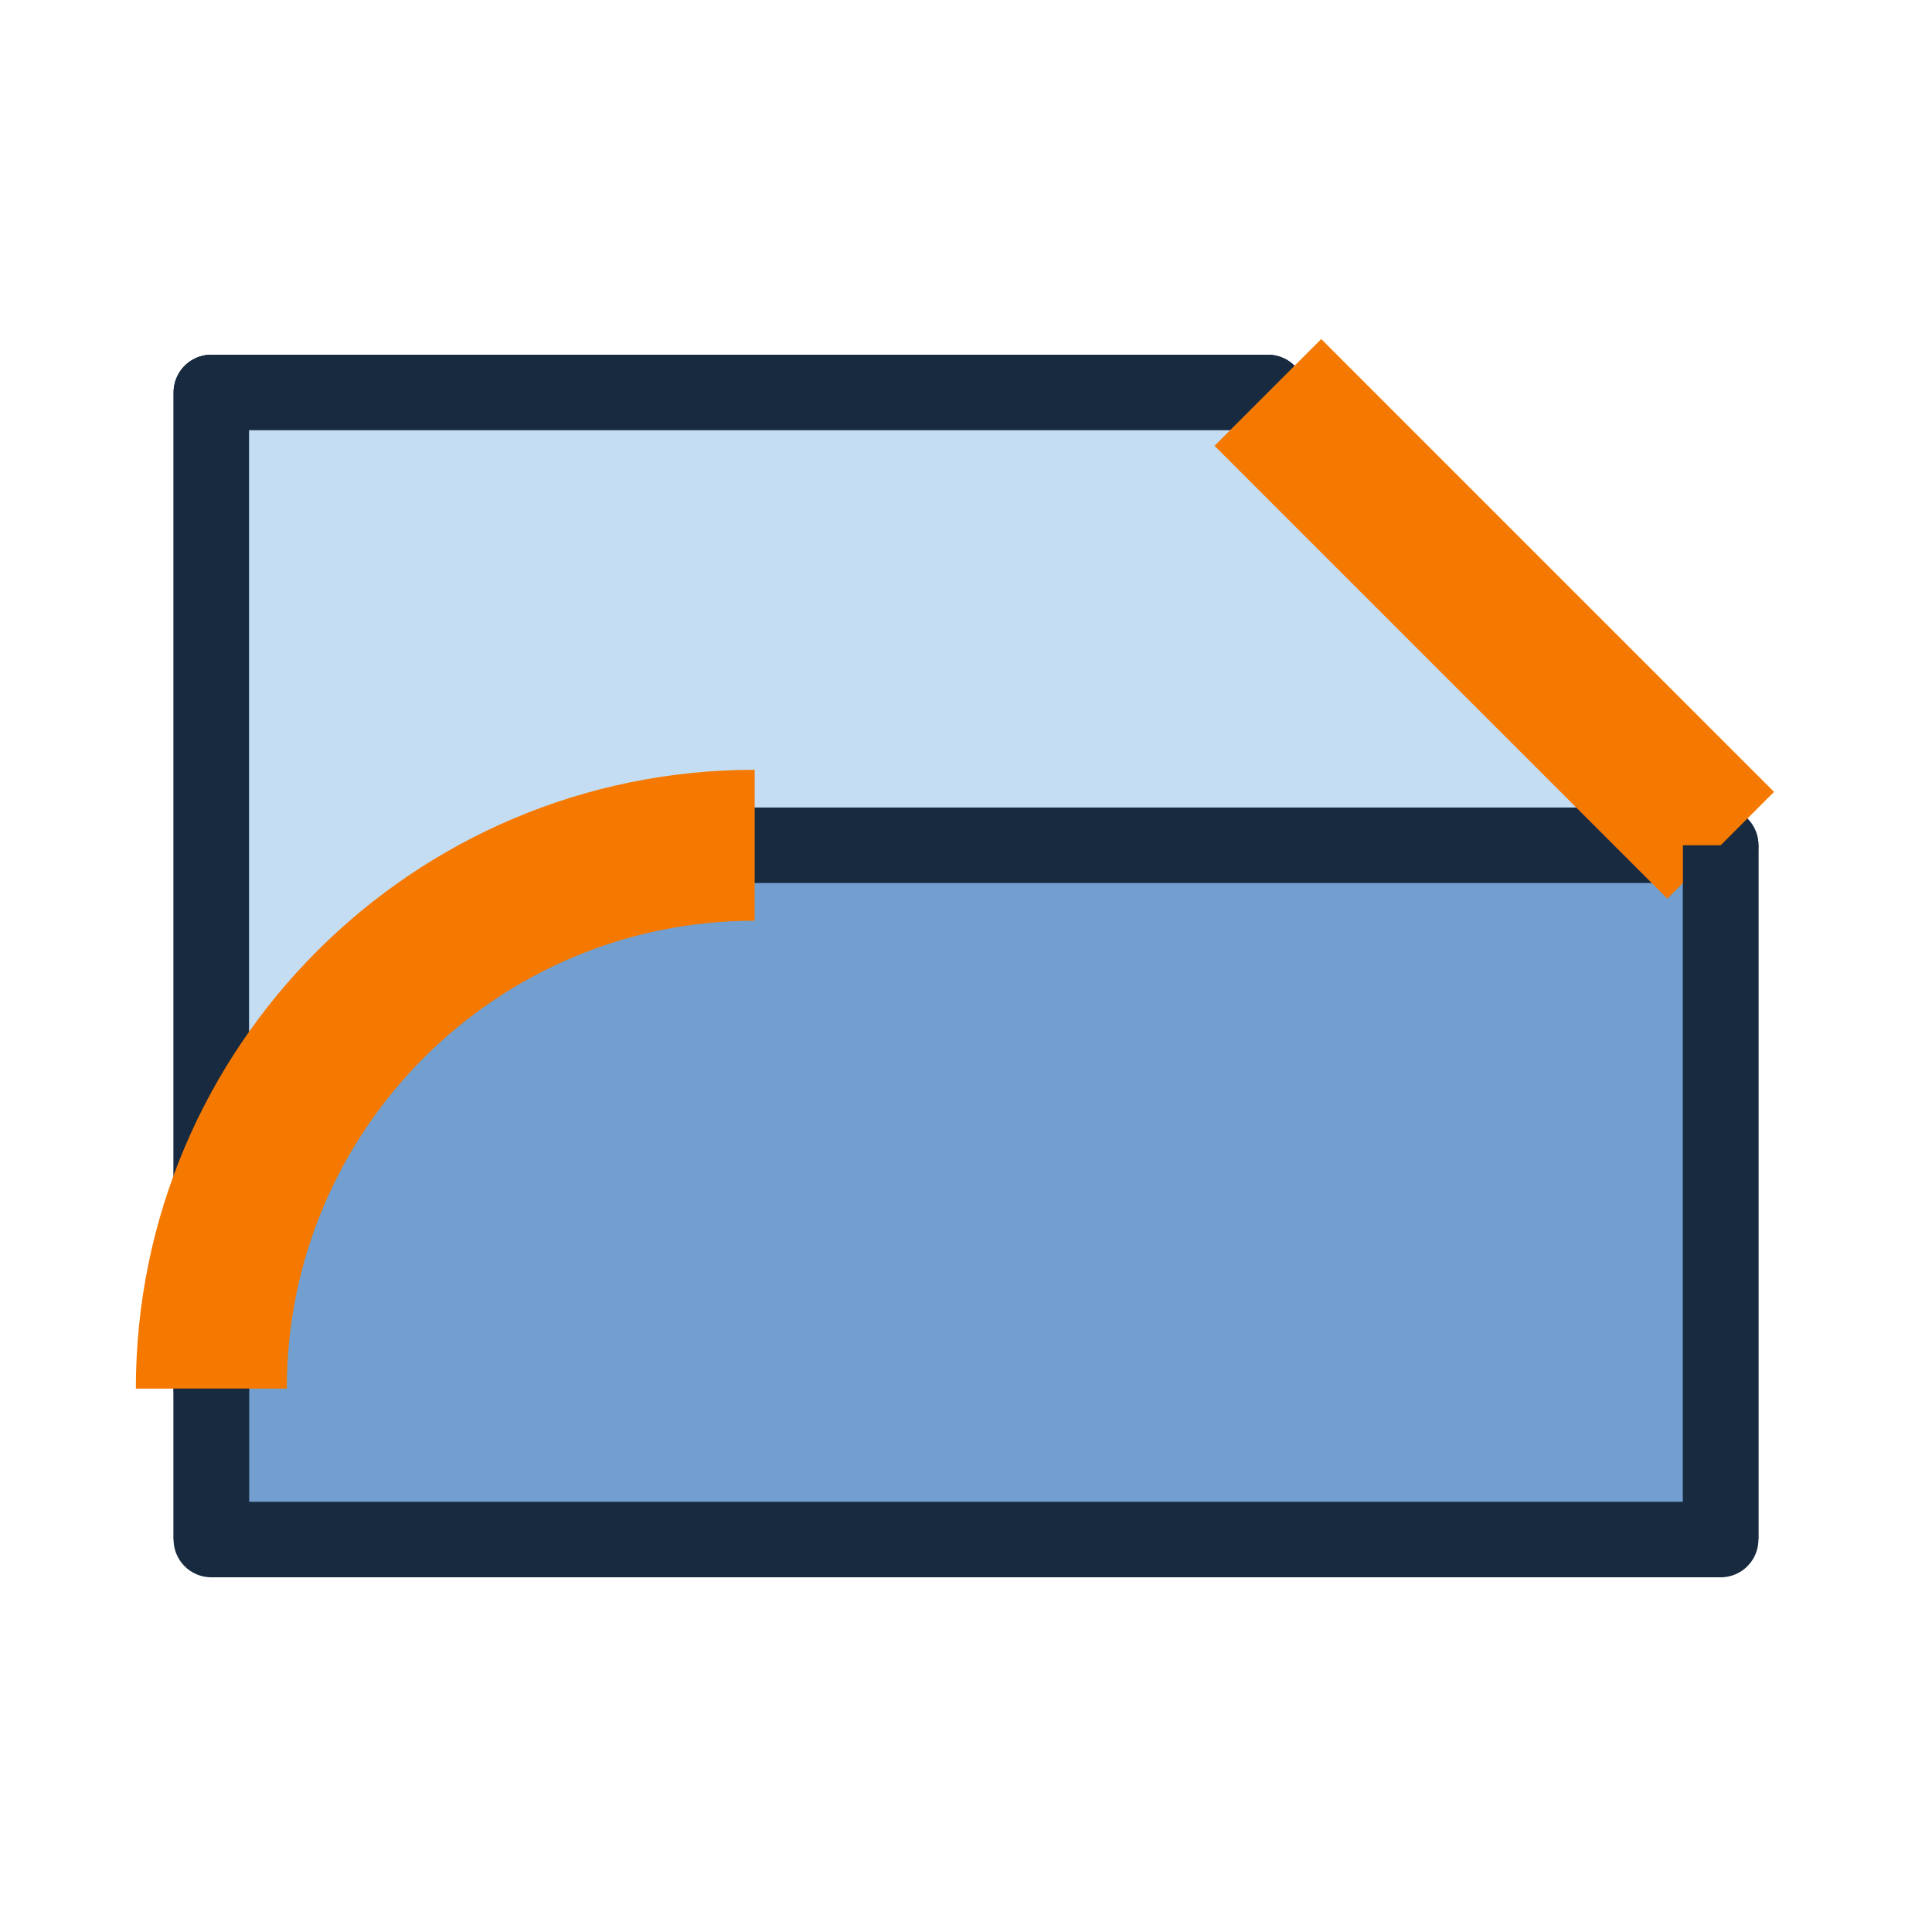
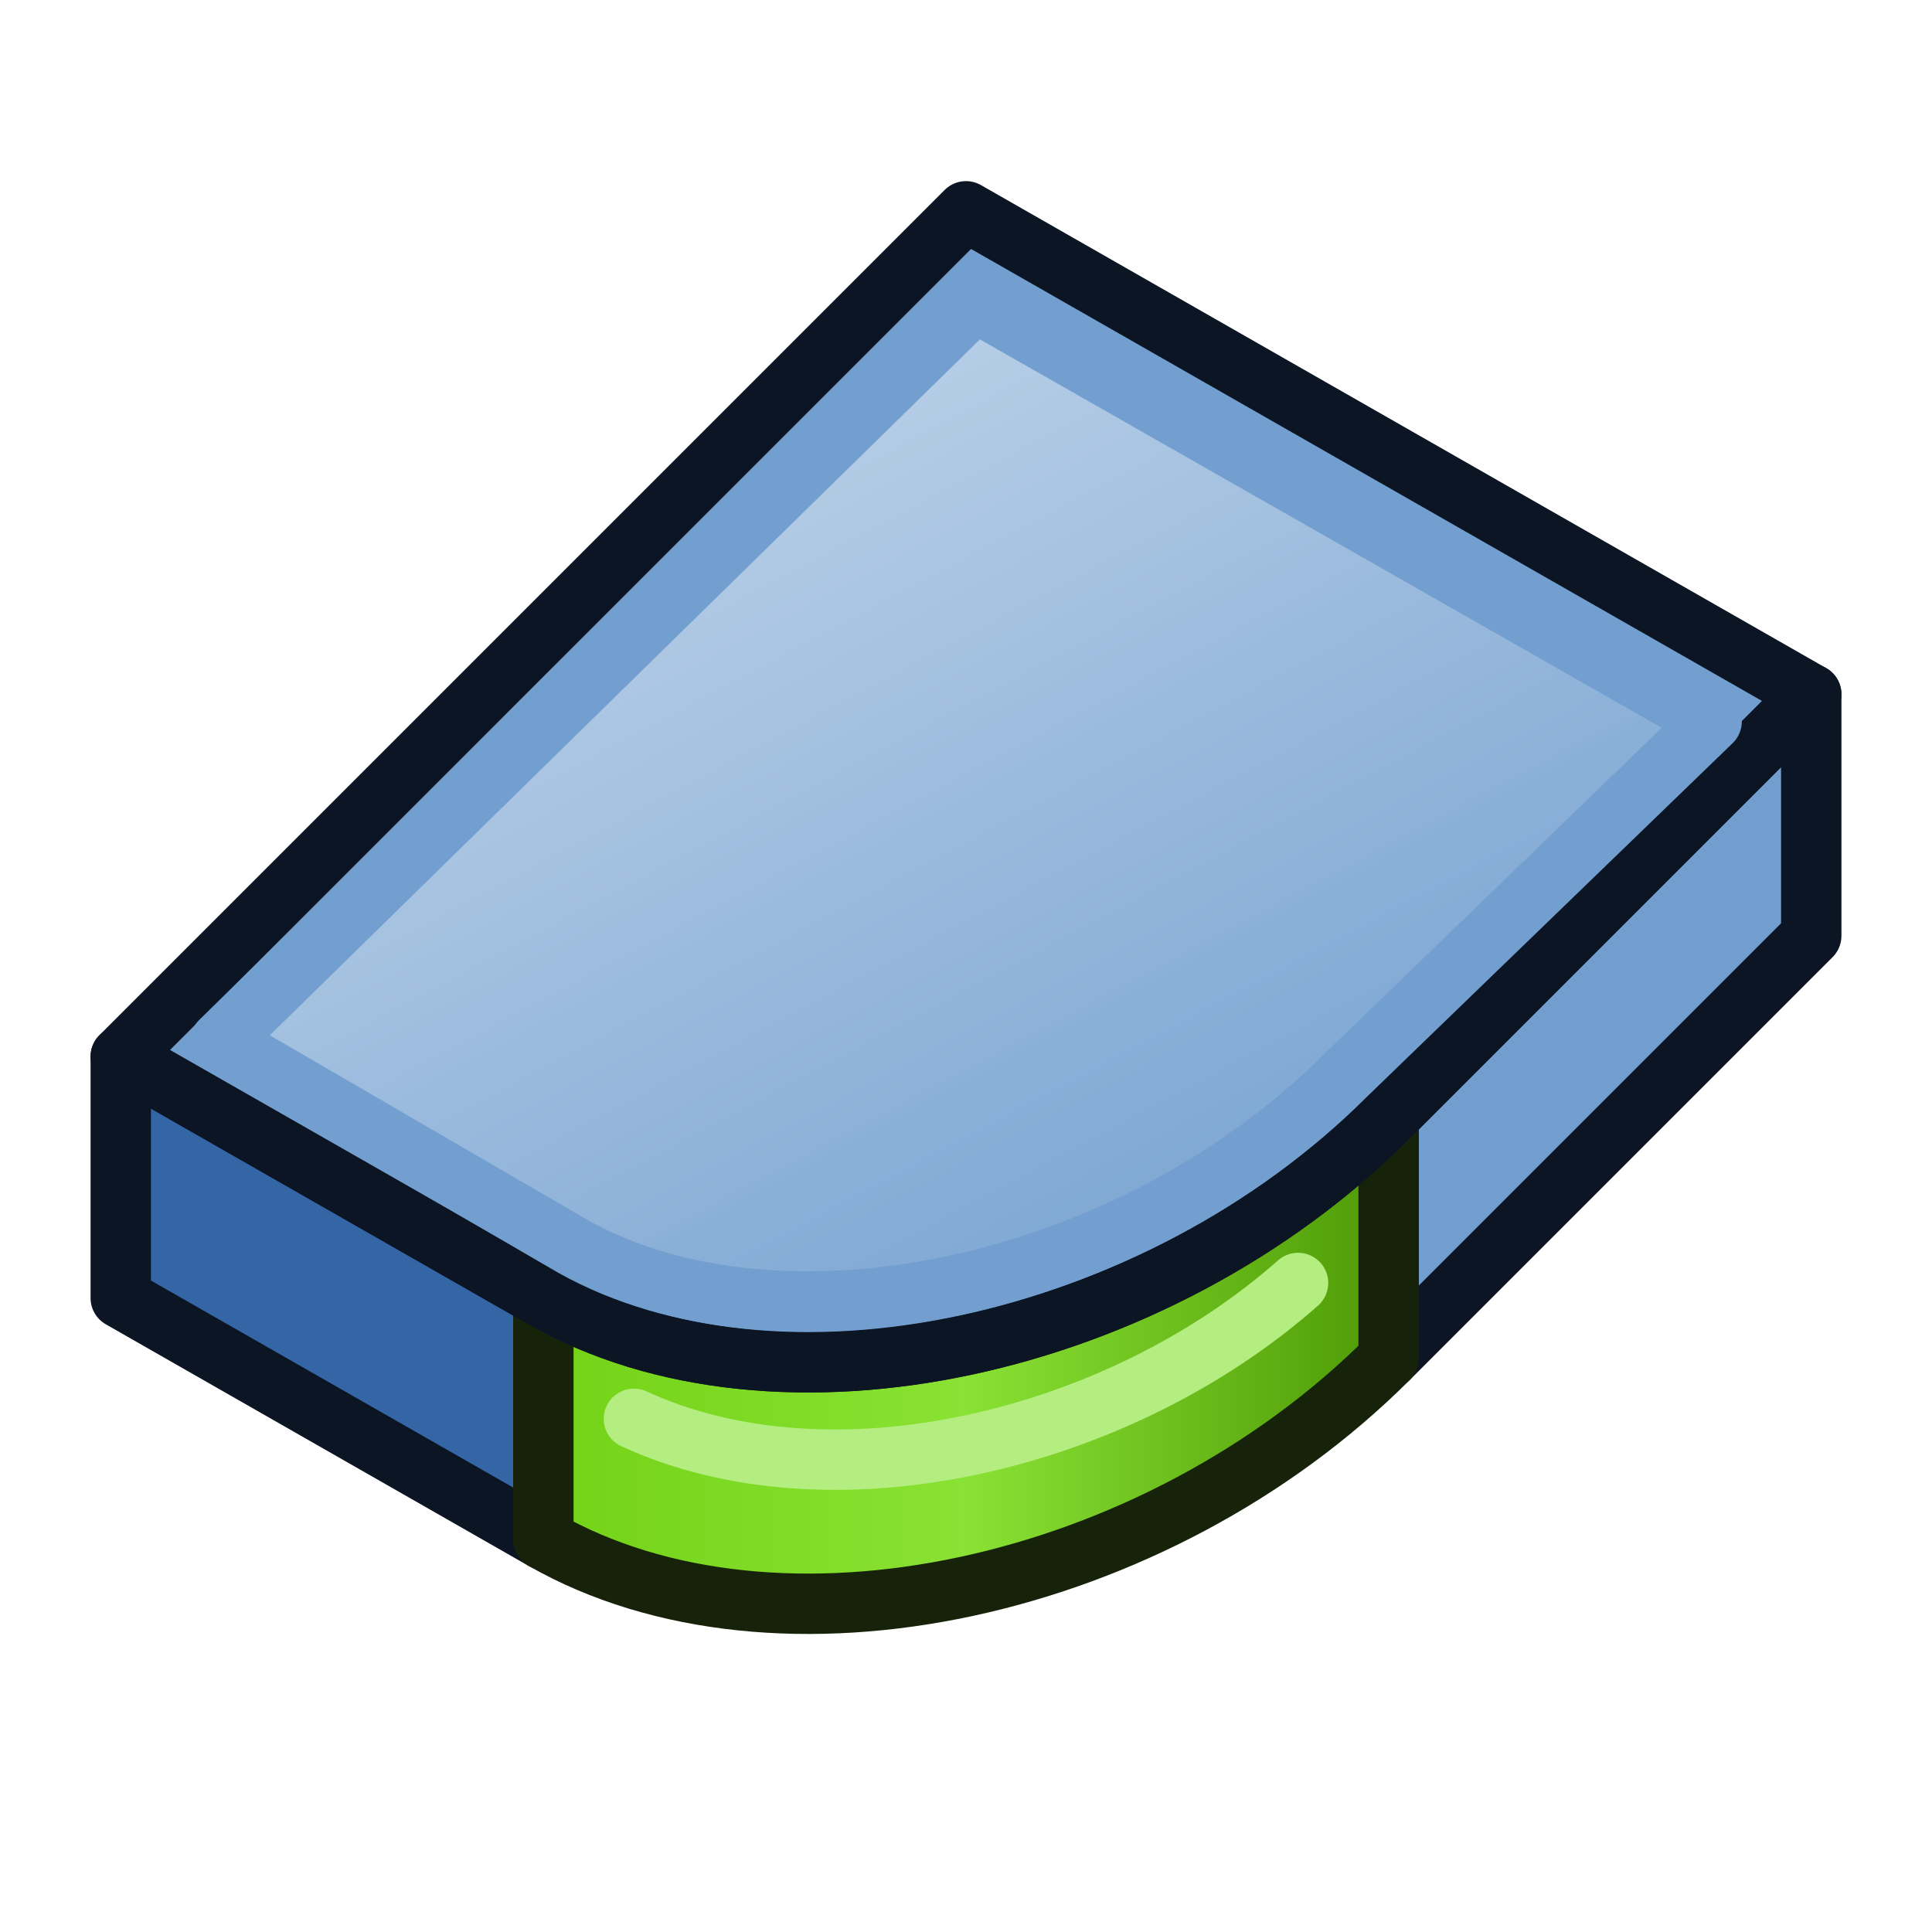
<svg xmlns="http://www.w3.org/2000/svg" width="64" height="64" viewBox="0 0 64 64">
-   <path d="M7 13H42L57 28V51H7Z" fill="#729fcf" stroke="#172a40" stroke-width="2.5" stroke-linejoin="round" />
-   <path d="M7 13H42L57 28H25A18 18 0 0 0 7 46Z" fill="#c4ddf3" stroke="#172a40" stroke-width="2.5" stroke-linejoin="round" />
-   <path d="M7 46A18 18 0 0 1 25 28M42 13L57 28" fill="none" stroke="#f57900" stroke-width="5" />
-   <path d="M7 46V51M57 28V51" stroke="#172a40" stroke-width="2.5" />
+   <defs>
+     <linearGradient id="sheetHighlight" x1="0" y1="0" x2="0.8" y2="1">
+       <stop offset="0" stop-color="#ffffff" stop-opacity="0.65" />
+       <stop offset="1" stop-color="#ffffff" stop-opacity="0" />
+     </linearGradient>
+     <linearGradient id="roundFace" x1="0" y1="0" x2="1" y2="0">
+       <stop offset="0" stop-color="#73d216" />
+       <stop offset="0.5" stop-color="#8ae234" />
+       <stop offset="1" stop-color="#4e9a06" />
+     </linearGradient>
+   </defs>
+   <g stroke-width="2" stroke-linejoin="round" stroke-linecap="round">
+     <path d="M4 35 18 43V51L4 43Z" fill="#3465a4" stroke="#0b1523" />
+     <path d="M46 37 60 23V31L46 45Z" fill="#729fcf" stroke="#0b1523" />
+     <path d="M18 43C25.732 47.418 38.268 44.732 46 37V45C38.268 52.732 25.732 55.418 18 51Z" fill="url(#roundFace)" stroke="#17220b" />
+     <path d="M32 7 60 23 46 37C38.268 44.732 25.732 47.418 18 43L4 35Z" fill="#729fcf" stroke="#0b1523" />
+     <path d="M32.3 10 56.7 23.9 44.6 35.6C37.4 42.8 25.8 45.1 19 41.3L7.3 34.5Z" fill="url(#sheetHighlight)" stroke="#729fcf" />
+     <path d="M21 47C27.5 50 37 47.8 43 42.5" fill="none" stroke="#b5ee80" />
+   </g>
</svg>
